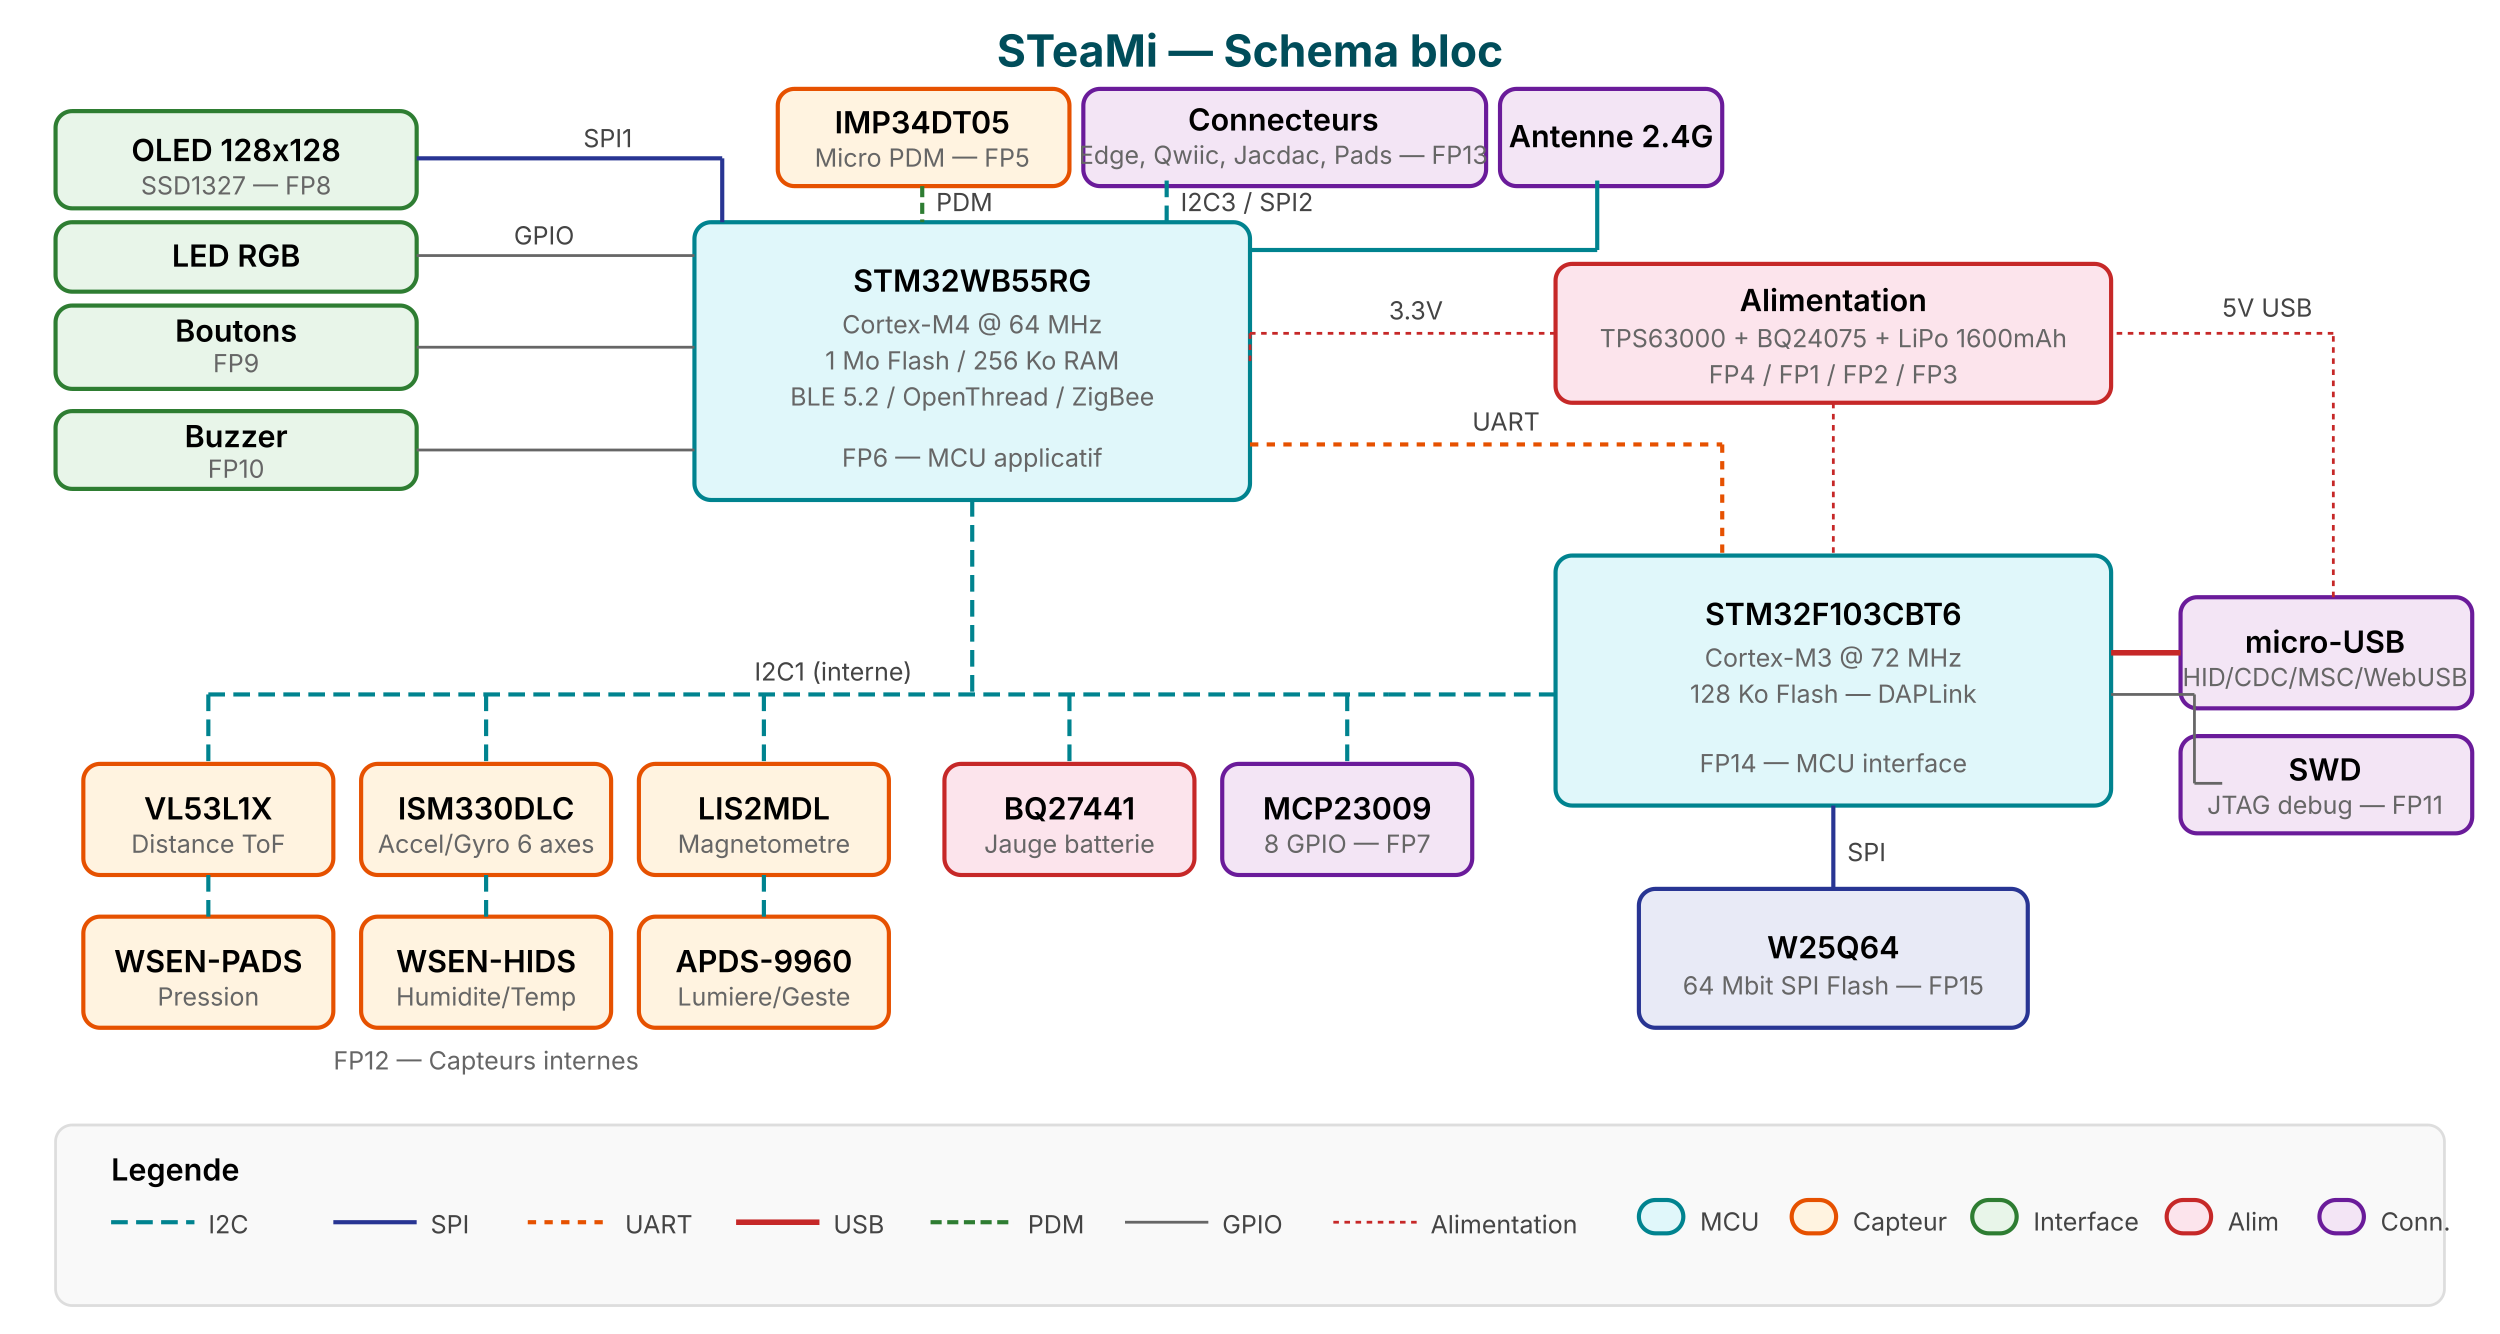
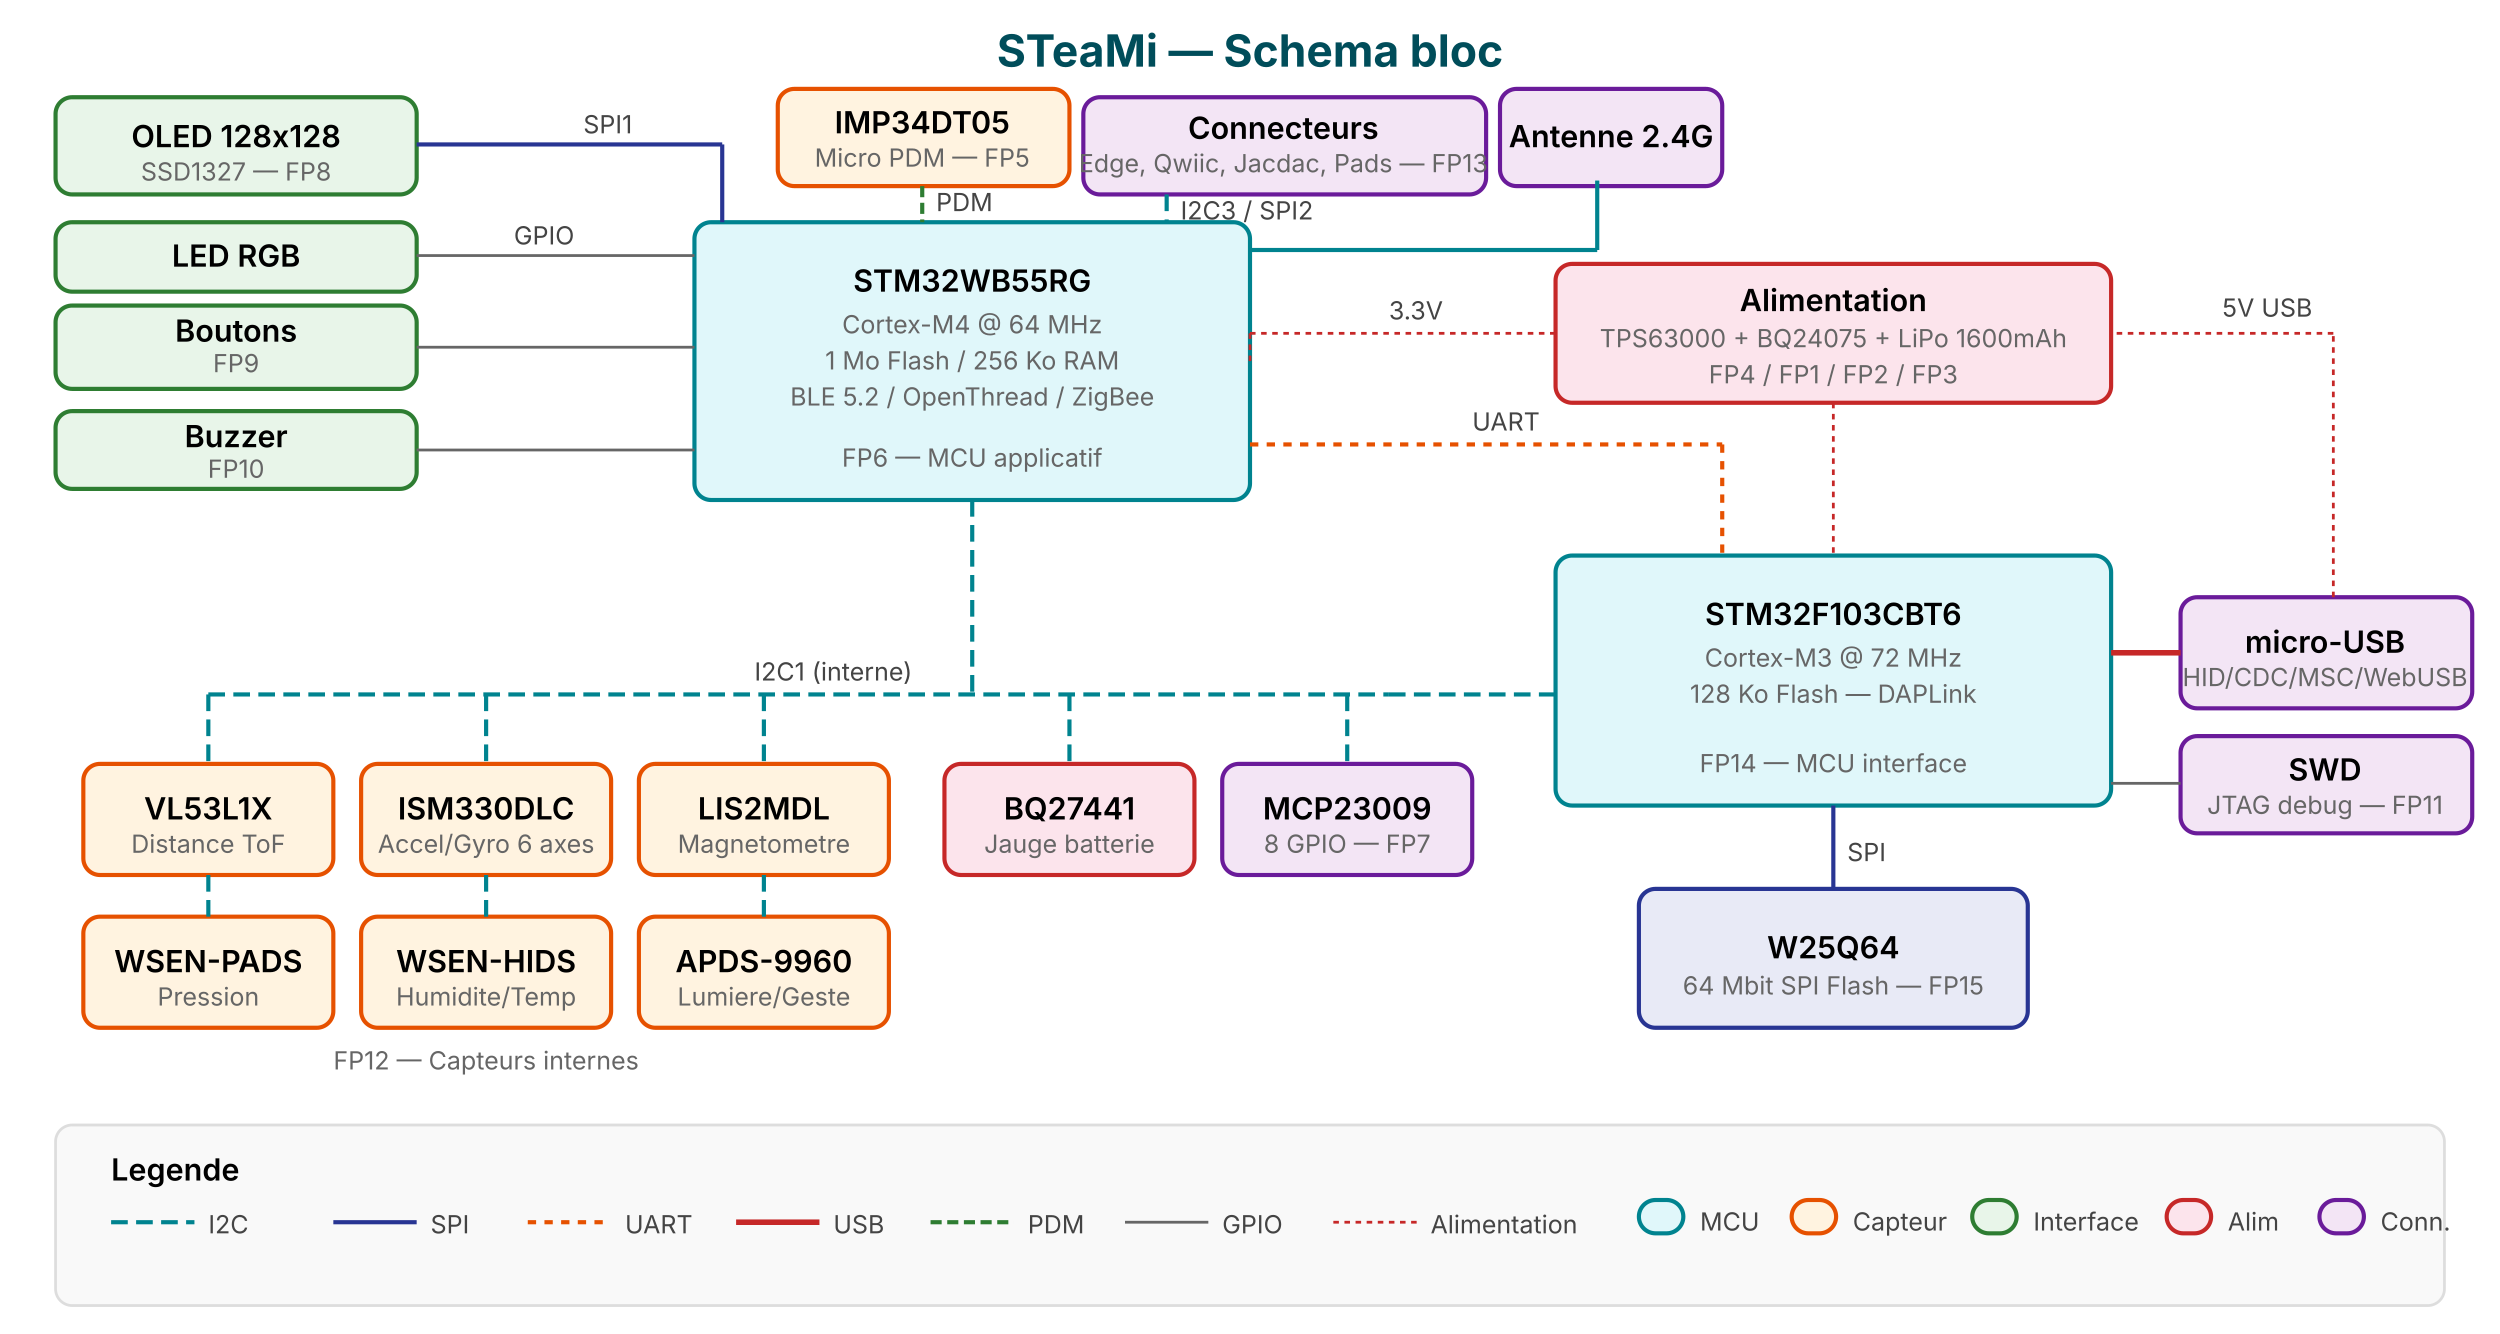
<svg xmlns="http://www.w3.org/2000/svg" viewBox="0 0 900 480" font-family="Inter, -apple-system, sans-serif" font-size="11">
  <defs>
    <style>
      .box { rx: 6; ry: 6; stroke-width: 1.5; }
      .mcu { fill: #e0f7fa; stroke: #00838f; }
      .sensor { fill: #fff3e0; stroke: #e65100; }
      .power { fill: #fce4ec; stroke: #c62828; }
      .ui { fill: #e8f5e9; stroke: #2e7d32; }
      .conn { fill: #f3e5f5; stroke: #6a1b9a; }
      .flash { fill: #e8eaf6; stroke: #283593; }
      .label { font-weight: 600; font-size: 11px; }
      .sublabel { font-size: 9px; fill: #666; }
      .bus { stroke-width: 1.5; fill: none; }
      .bus-i2c { stroke: #00838f; stroke-dasharray: 6,3; }
      .bus-spi { stroke: #283593; }
      .bus-uart { stroke: #e65100; stroke-dasharray: 3,3; }
      .bus-usb { stroke: #c62828; stroke-width: 2; }
      .bus-pwr { stroke: #c62828; stroke-width: 1; stroke-dasharray: 2,2; }
      .bus-pdm { stroke: #2e7d32; stroke-dasharray: 4,2; }
      .bus-gpio { stroke: #666; stroke-width: 1; }
      .title { font-size: 16px; font-weight: 700; fill: #004d5a; }
      .legend-text { font-size: 9px; fill: #444; }
    </style>
  </defs>
  <text x="450" y="24" text-anchor="middle" class="title">STeaMi — Schema bloc</text>
  <rect x="250" y="80" width="200" height="100" class="box mcu" />
  <text x="350" y="105" text-anchor="middle" class="label">STM32WB55RG</text>
  <text x="350" y="120" text-anchor="middle" class="sublabel">Cortex-M4 @ 64 MHz</text>
  <text x="350" y="133" text-anchor="middle" class="sublabel">1 Mo Flash / 256 Ko RAM</text>
  <text x="350" y="146" text-anchor="middle" class="sublabel">BLE 5.2 / OpenThread / ZigBee</text>
  <text x="350" y="168" text-anchor="middle" class="sublabel" fill="#00838f">FP6 — MCU applicatif</text>
  <rect x="540" y="32" width="80" height="35" class="box conn" />
  <text x="580" y="53" text-anchor="middle" class="label" font-size="9">Antenne 2.4G</text>
  <line x1="450" y1="90" x2="575" y2="90" class="bus" stroke="#00838f" stroke-width="1.5" />
  <line x1="575" y1="90" x2="575" y2="65" class="bus" stroke="#00838f" stroke-width="1.5" />
  <rect x="560" y="200" width="200" height="90" class="box mcu" />
  <text x="660" y="225" text-anchor="middle" class="label">STM32F103CBT6</text>
  <text x="660" y="240" text-anchor="middle" class="sublabel">Cortex-M3 @ 72 MHz</text>
  <text x="660" y="253" text-anchor="middle" class="sublabel">128 Ko Flash — DAPLink</text>
  <text x="660" y="278" text-anchor="middle" class="sublabel" fill="#00838f">FP14 — MCU interface</text>
  <rect x="785" y="215" width="105" height="40" class="box conn" />
  <text x="837" y="235" text-anchor="middle" class="label" font-size="9">micro-USB</text>
  <text x="837" y="247" text-anchor="middle" class="sublabel">HID/CDC/MSC/WebUSB</text>
  <line x1="760" y1="235" x2="785" y2="235" class="bus bus-usb" />
  <line x1="450" y1="160" x2="620" y2="160" class="bus bus-uart" />
  <line x1="620" y1="160" x2="620" y2="200" class="bus bus-uart" />
  <text x="530" y="155" class="legend-text" fill="#e65100">UART</text>
  <rect x="590" y="320" width="140" height="50" class="box flash" />
  <text x="660" y="345" text-anchor="middle" class="label">W25Q64</text>
  <text x="660" y="358" text-anchor="middle" class="sublabel">64 Mbit SPI Flash — FP15</text>
  <line x1="660" y1="290" x2="660" y2="320" class="bus bus-spi" />
  <text x="665" y="310" class="legend-text" fill="#283593">SPI</text>
  <line x1="75" y1="250" x2="500" y2="250" class="bus bus-i2c" />
  <text x="300" y="245" text-anchor="middle" class="legend-text" fill="#00838f">I2C1 (interne)</text>
  <line x1="350" y1="180" x2="350" y2="250" class="bus bus-i2c" />
  <line x1="560" y1="250" x2="500" y2="250" class="bus bus-i2c" />
  <rect x="30" y="275" width="90" height="40" class="box sensor" />
  <text x="75" y="295" text-anchor="middle" class="label" font-size="9">VL53L1X</text>
  <text x="75" y="307" text-anchor="middle" class="sublabel">Distance ToF</text>
  <line x1="75" y1="250" x2="75" y2="275" class="bus bus-i2c" />
  <rect x="130" y="275" width="90" height="40" class="box sensor" />
  <text x="175" y="295" text-anchor="middle" class="label" font-size="9">ISM330DLC</text>
  <text x="175" y="307" text-anchor="middle" class="sublabel">Accel/Gyro 6 axes</text>
  <line x1="175" y1="250" x2="175" y2="275" class="bus bus-i2c" />
  <rect x="230" y="275" width="90" height="40" class="box sensor" />
  <text x="275" y="295" text-anchor="middle" class="label" font-size="9">LIS2MDL</text>
  <text x="275" y="307" text-anchor="middle" class="sublabel">Magnetometre</text>
  <line x1="275" y1="250" x2="275" y2="275" class="bus bus-i2c" />
  <rect x="30" y="330" width="90" height="40" class="box sensor" />
  <text x="75" y="350" text-anchor="middle" class="label" font-size="9">WSEN-PADS</text>
  <text x="75" y="362" text-anchor="middle" class="sublabel">Pression</text>
  <line x1="75" y1="315" x2="75" y2="330" class="bus bus-i2c" />
  <rect x="130" y="330" width="90" height="40" class="box sensor" />
  <text x="175" y="350" text-anchor="middle" class="label" font-size="9">WSEN-HIDS</text>
  <text x="175" y="362" text-anchor="middle" class="sublabel">Humidite/Temp</text>
  <line x1="175" y1="315" x2="175" y2="330" class="bus bus-i2c" />
  <rect x="230" y="330" width="90" height="40" class="box sensor" />
  <text x="275" y="350" text-anchor="middle" class="label" font-size="9">APDS-9960</text>
  <text x="275" y="362" text-anchor="middle" class="sublabel">Lumiere/Geste</text>
  <line x1="275" y1="315" x2="275" y2="330" class="bus bus-i2c" />
  <rect x="340" y="275" width="90" height="40" class="box power" />
  <text x="385" y="295" text-anchor="middle" class="label" font-size="9">BQ27441</text>
  <text x="385" y="307" text-anchor="middle" class="sublabel">Jauge batterie</text>
  <line x1="385" y1="250" x2="385" y2="275" class="bus bus-i2c" />
  <rect x="440" y="275" width="90" height="40" class="box conn" />
  <text x="485" y="295" text-anchor="middle" class="label" font-size="9">MCP23009</text>
  <text x="485" y="307" text-anchor="middle" class="sublabel">8 GPIO — FP7</text>
  <line x1="485" y1="250" x2="485" y2="275" class="bus bus-i2c" />
  <text x="175" y="385" text-anchor="middle" class="sublabel" fill="#e65100">FP12 — Capteurs internes</text>
  <rect x="280" y="32" width="105" height="35" class="box sensor" />
  <text x="332" y="48" text-anchor="middle" class="label" font-size="9">IMP34DT05</text>
  <text x="332" y="60" text-anchor="middle" class="sublabel">Micro PDM — FP5</text>
  <line x1="332" y1="67" x2="332" y2="80" class="bus bus-pdm" />
  <text x="337" y="76" class="legend-text" fill="#2e7d32">PDM</text>
-   <rect x="20" y="40" width="130" height="35" class="box ui" />
-   <text x="85" y="58" text-anchor="middle" class="label" font-size="10">OLED 128x128</text>
-   <text x="85" y="70" text-anchor="middle" class="sublabel">SSD1327 — FP8</text>
-   <line x1="150" y1="57" x2="260" y2="57" class="bus bus-spi" />
-   <line x1="260" y1="57" x2="260" y2="80" class="bus bus-spi" />
-   <text x="210" y="53" class="legend-text" fill="#283593">SPI1</text>
+   <rect x="20" y="35" width="130" height="35" class="box ui" />
+   <text x="85" y="53" text-anchor="middle" class="label" font-size="10">OLED 128x128</text>
+   <text x="85" y="65" text-anchor="middle" class="sublabel">SSD1327 — FP8</text>
+   <line x1="150" y1="52" x2="260" y2="52" class="bus bus-spi" />
+   <line x1="260" y1="52" x2="260" y2="80" class="bus bus-spi" />
+   <text x="210" y="48" class="legend-text" fill="#283593">SPI1</text>
  <rect x="20" y="80" width="130" height="25" class="box ui" />
  <text x="85" y="96" text-anchor="middle" class="label" font-size="9">LED RGB</text>
  <line x1="150" y1="92" x2="250" y2="92" class="bus bus-gpio" />
  <text x="185" y="88" class="legend-text" fill="#666">GPIO</text>
  <rect x="20" y="110" width="130" height="30" class="box ui" />
  <text x="85" y="123" text-anchor="middle" class="label" font-size="9">Boutons</text>
  <text x="85" y="134" text-anchor="middle" class="sublabel">FP9</text>
  <line x1="150" y1="125" x2="250" y2="125" class="bus bus-gpio" />
  <rect x="20" y="148" width="130" height="28" class="box ui" />
  <text x="85" y="161" text-anchor="middle" class="label" font-size="9">Buzzer</text>
  <text x="85" y="172" text-anchor="middle" class="sublabel">FP10</text>
  <line x1="150" y1="162" x2="250" y2="162" class="bus bus-gpio" />
  <rect x="560" y="95" width="200" height="50" class="box power" />
  <text x="660" y="112" text-anchor="middle" class="label" font-size="10">Alimentation</text>
  <text x="660" y="125" text-anchor="middle" class="sublabel">TPS63000 + BQ24075 + LiPo 1600mAh</text>
  <text x="660" y="138" text-anchor="middle" class="sublabel" fill="#c62828">FP4 / FP1 / FP2 / FP3</text>
  <line x1="660" y1="145" x2="660" y2="200" class="bus bus-pwr" stroke-dasharray="2,4" />
  <line x1="560" y1="120" x2="450" y2="120" class="bus bus-pwr" />
  <line x1="450" y1="120" x2="450" y2="130" class="bus bus-pwr" />
  <text x="500" y="115" class="legend-text" fill="#c62828">3.3V</text>
  <line x1="840" y1="215" x2="840" y2="120" class="bus bus-pwr" />
  <line x1="840" y1="120" x2="760" y2="120" class="bus bus-pwr" />
  <text x="800" y="114" class="legend-text" fill="#c62828">5V USB</text>
-   <rect x="390" y="32" width="145" height="35" class="box conn" />
-   <text x="462" y="47" text-anchor="middle" class="label" font-size="9">Connecteurs</text>
-   <text x="462" y="59" text-anchor="middle" class="sublabel">Edge, Qwiic, Jacdac, Pads — FP13</text>
-   <line x1="420" y1="65" x2="420" y2="80" class="bus bus-i2c" stroke="#6a1b9a" />
-   <text x="425" y="76" class="legend-text" fill="#6a1b9a">I2C3 / SPI2</text>
+   <rect x="390" y="35" width="145" height="35" class="box conn" />
+   <text x="462" y="50" text-anchor="middle" class="label" font-size="9">Connecteurs</text>
+   <text x="462" y="62" text-anchor="middle" class="sublabel">Edge, Qwiic, Jacdac, Pads — FP13</text>
+   <line x1="420" y1="70" x2="420" y2="80" class="bus bus-i2c" stroke="#6a1b9a" />
+   <text x="425" y="79" class="legend-text" fill="#6a1b9a">I2C3 / SPI2</text>
  <rect x="785" y="265" width="105" height="35" class="box conn" />
  <text x="837" y="281" text-anchor="middle" class="label" font-size="9">SWD</text>
  <text x="837" y="293" text-anchor="middle" class="sublabel">JTAG debug — FP11</text>
-   <line x1="760" y1="250" x2="790" y2="250" class="bus bus-gpio" />
-   <line x1="790" y1="250" x2="790" y2="282" class="bus bus-gpio" />
-   <line x1="790" y1="282" x2="800" y2="282" class="bus bus-gpio" />
+   <line x1="760" y1="282" x2="785" y2="282" class="bus bus-gpio" />
  <rect x="20" y="405" width="860" height="65" rx="6" fill="#f9f9f9" stroke="#ddd" />
  <text x="40" y="425" class="label" font-size="10">Legende</text>
  <line x1="40" y1="440" x2="70" y2="440" class="bus bus-i2c" />
  <text x="75" y="444" class="legend-text">I2C</text>
  <line x1="120" y1="440" x2="150" y2="440" class="bus bus-spi" />
  <text x="155" y="444" class="legend-text">SPI</text>
  <line x1="190" y1="440" x2="220" y2="440" class="bus bus-uart" />
  <text x="225" y="444" class="legend-text">UART</text>
  <line x1="265" y1="440" x2="295" y2="440" class="bus bus-usb" />
  <text x="300" y="444" class="legend-text">USB</text>
  <line x1="335" y1="440" x2="365" y2="440" class="bus bus-pdm" />
  <text x="370" y="444" class="legend-text">PDM</text>
  <line x1="405" y1="440" x2="435" y2="440" class="bus bus-gpio" />
  <text x="440" y="444" class="legend-text">GPIO</text>
  <line x1="480" y1="440" x2="510" y2="440" class="bus bus-pwr" />
  <text x="515" y="444" class="legend-text">Alimentation</text>
  <rect x="590" y="432" width="16" height="12" class="box mcu" />
  <text x="612" y="443" class="legend-text">MCU</text>
  <rect x="645" y="432" width="16" height="12" class="box sensor" />
  <text x="667" y="443" class="legend-text">Capteur</text>
  <rect x="710" y="432" width="16" height="12" class="box ui" />
  <text x="732" y="443" class="legend-text">Interface</text>
  <rect x="780" y="432" width="16" height="12" class="box power" />
  <text x="802" y="443" class="legend-text">Alim</text>
  <rect x="835" y="432" width="16" height="12" class="box conn" />
  <text x="857" y="443" class="legend-text">Conn.</text>
</svg>
